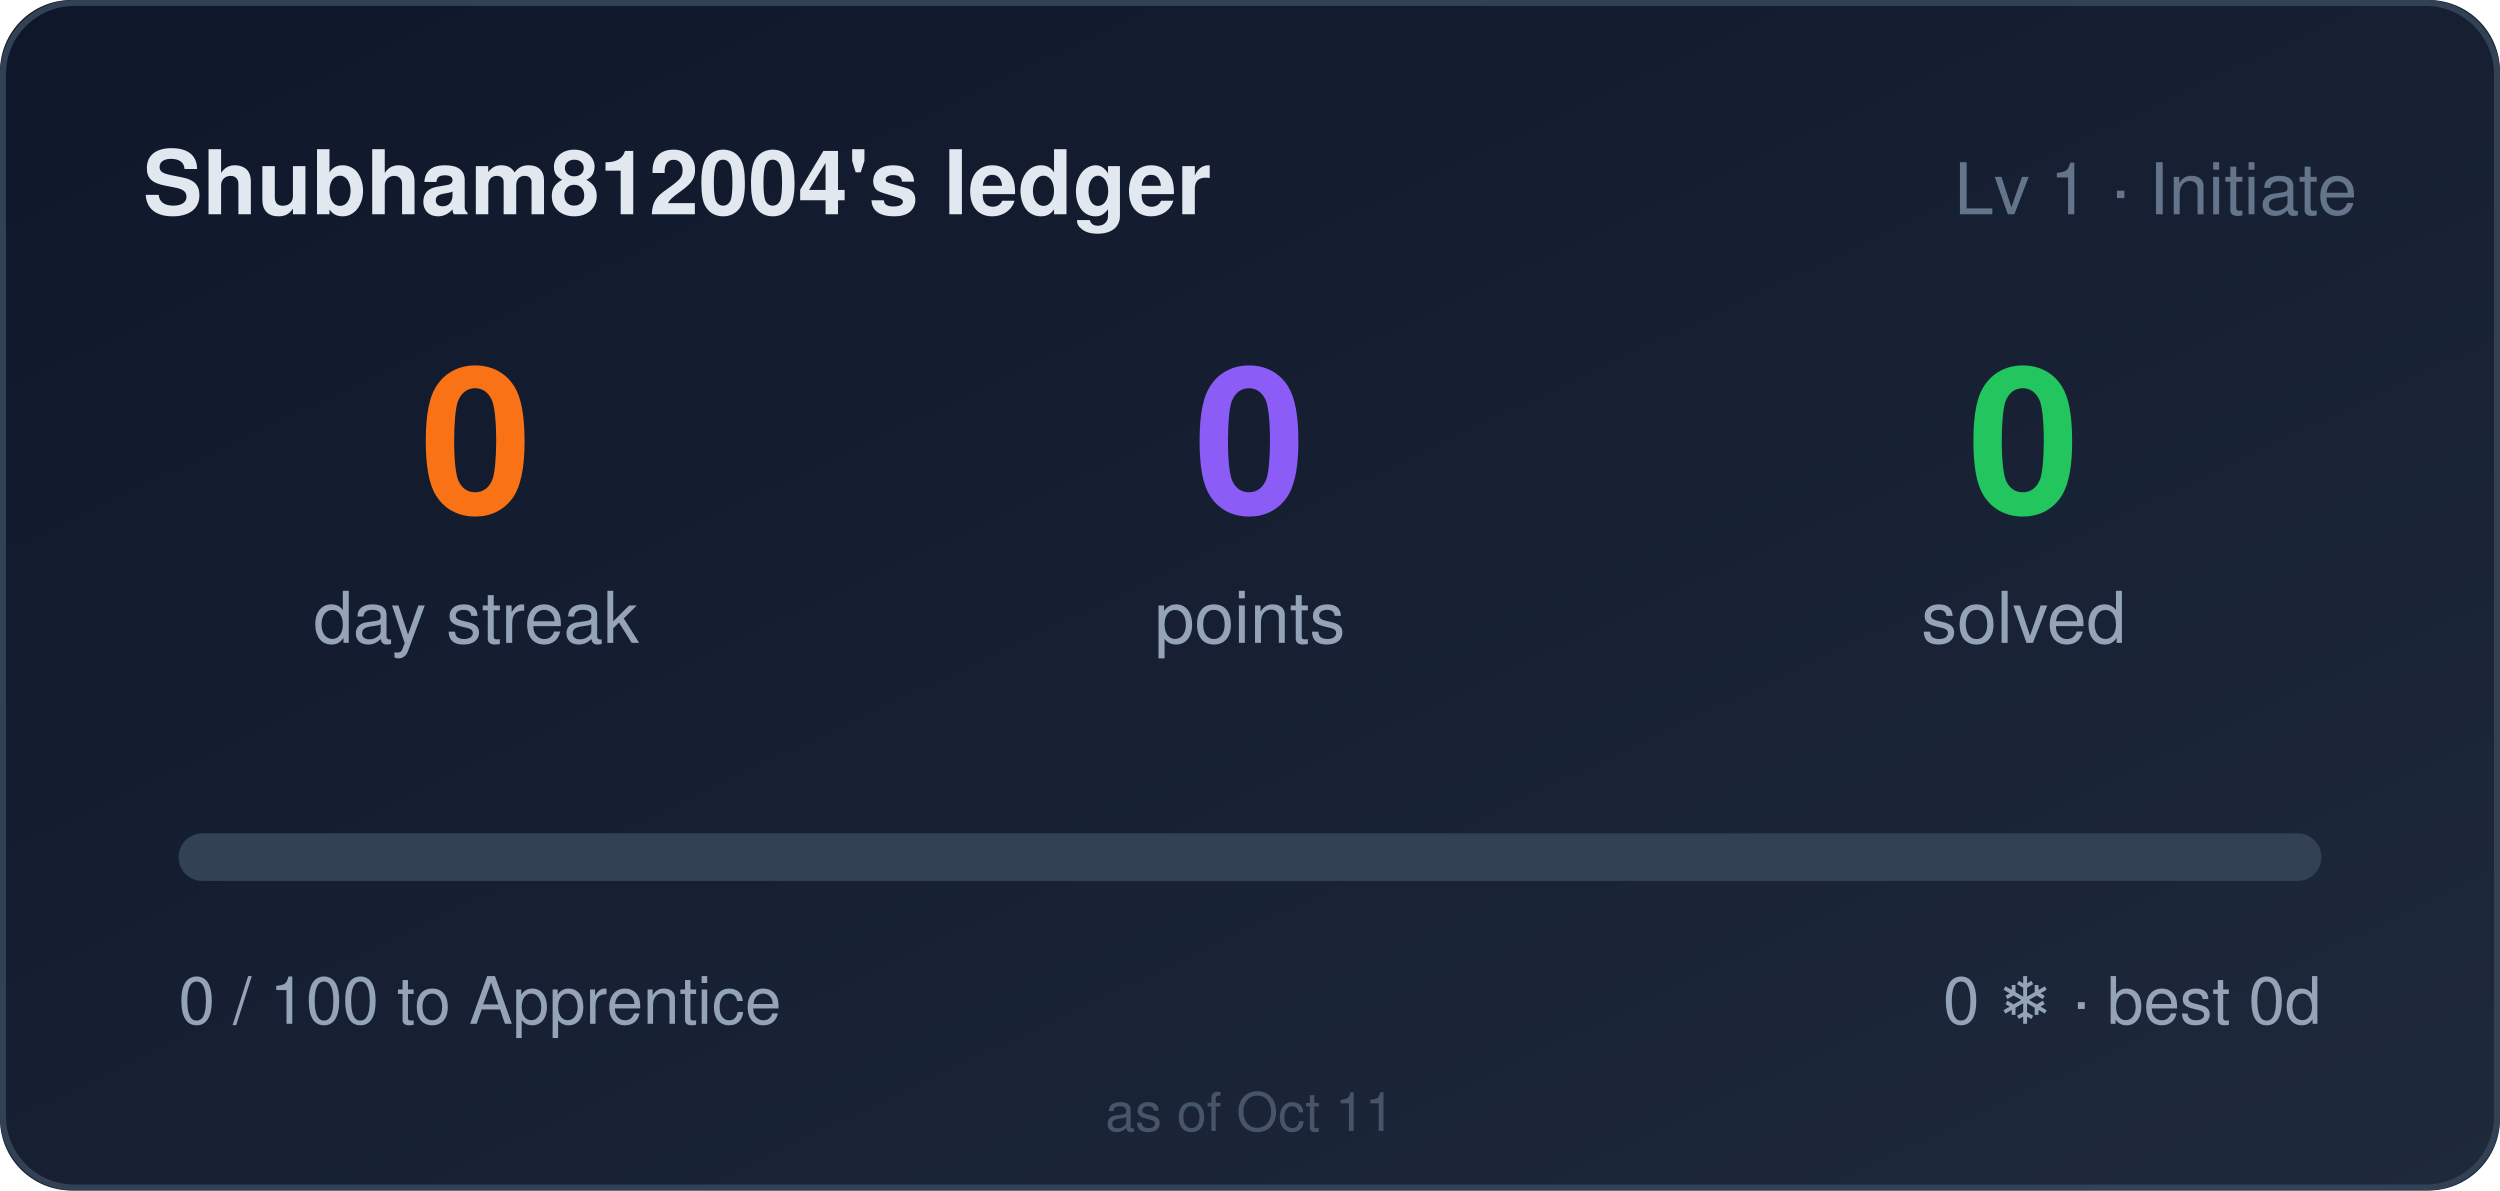
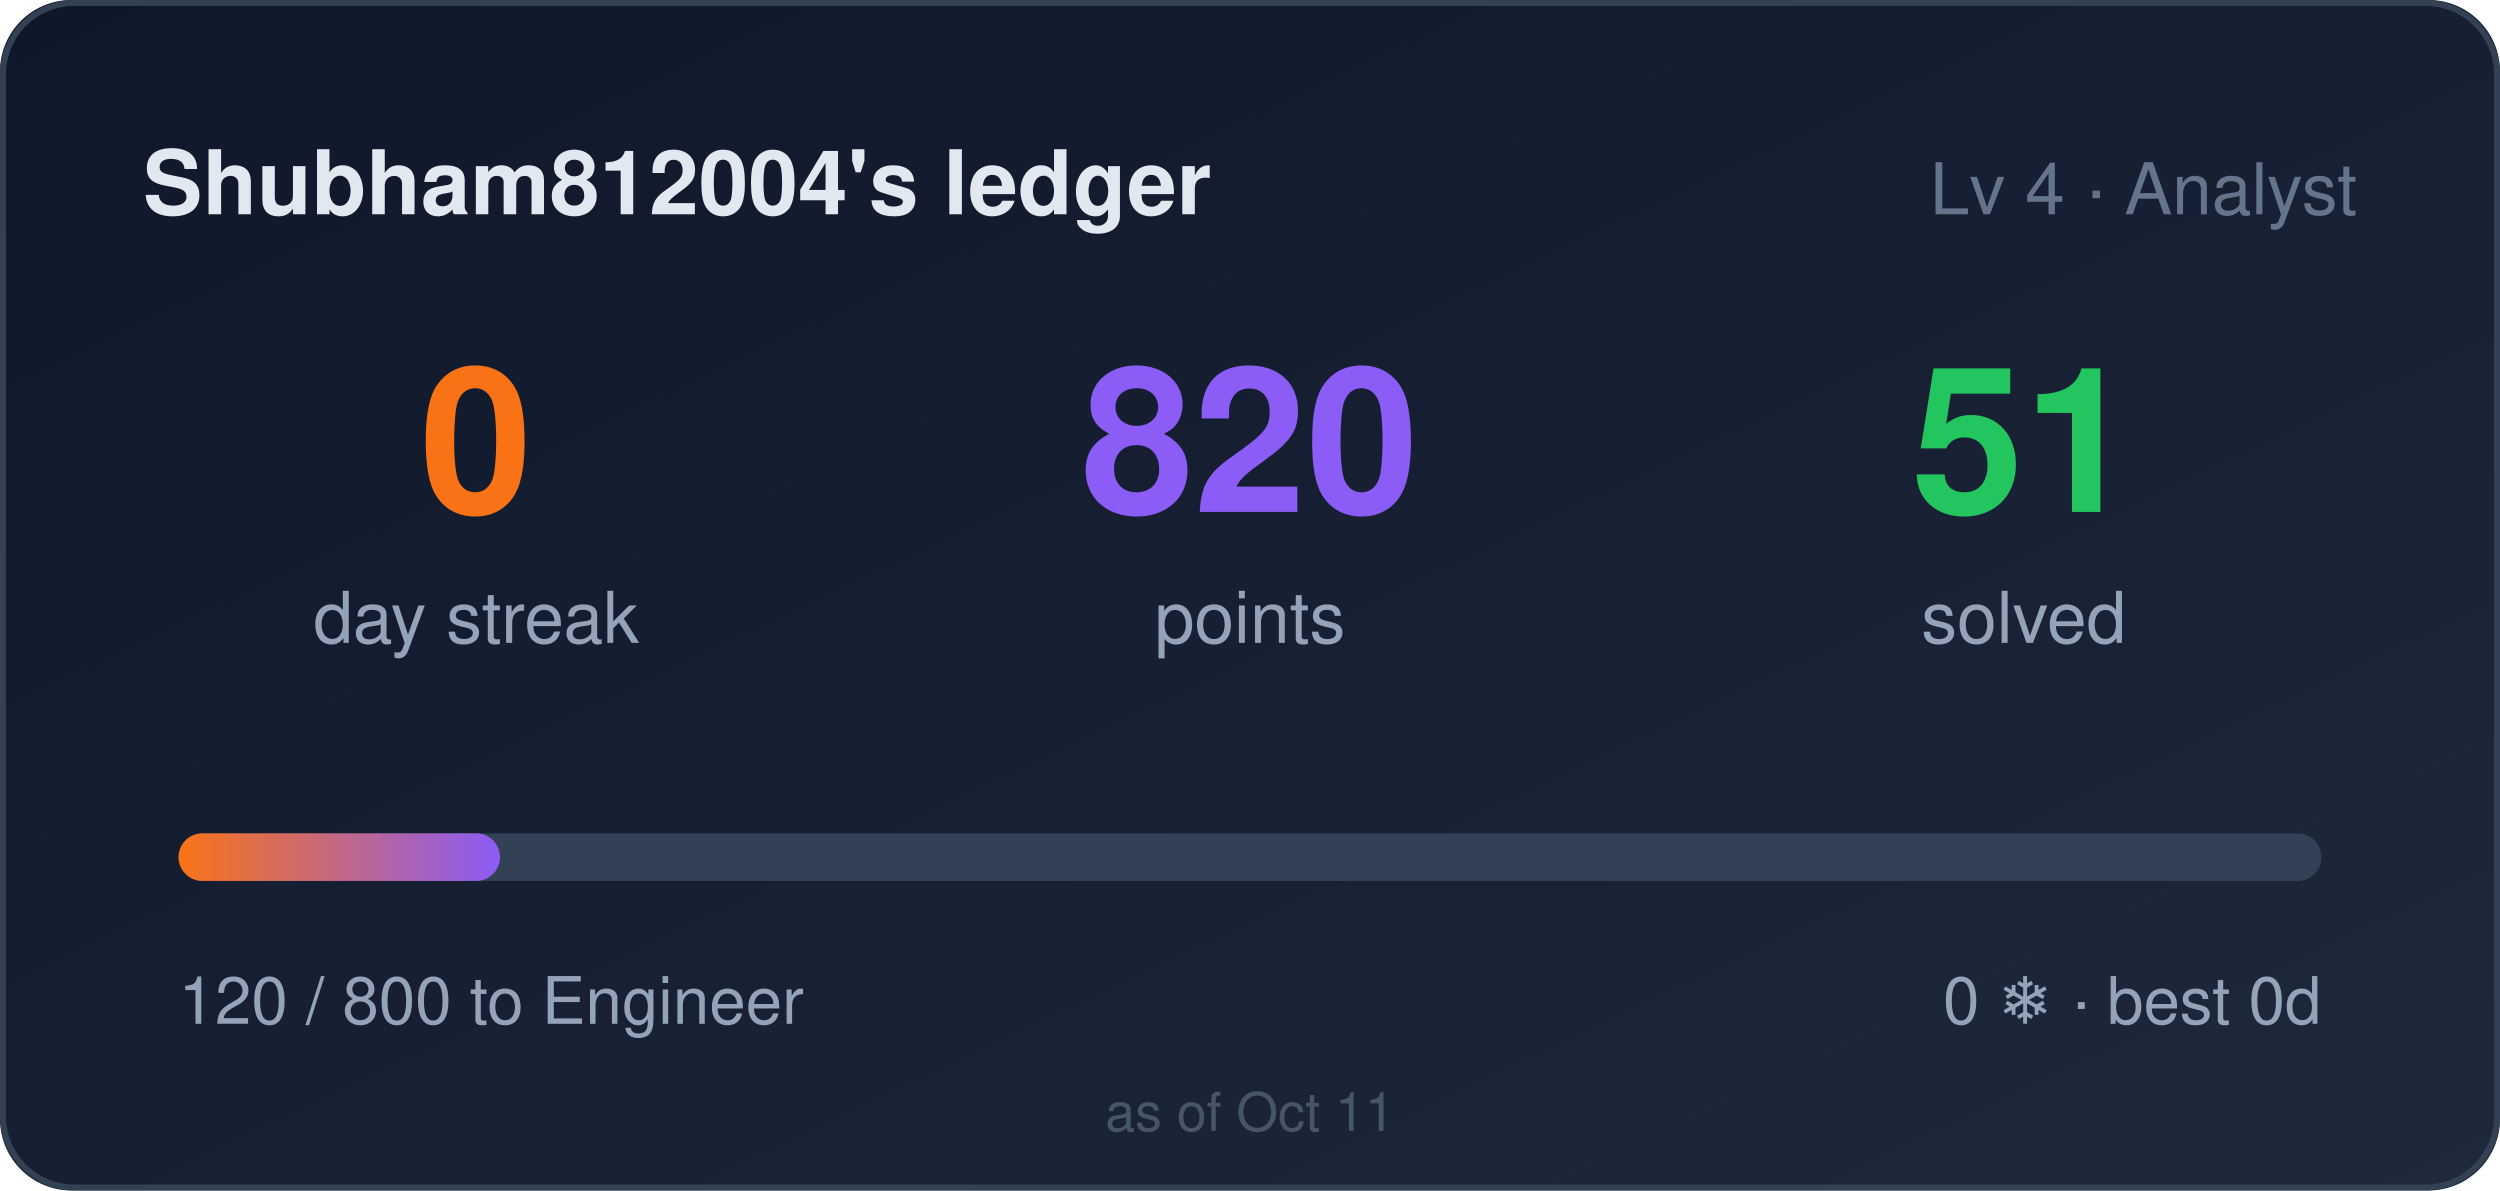
- <svg xmlns="http://www.w3.org/2000/svg" width="420" height="200" role="img" aria-label="Shubham812004's ledger: 0 day streak, 0 points">
+ <svg xmlns="http://www.w3.org/2000/svg" width="420" height="200" role="img" aria-label="Shubham812004's ledger: 0 day streak, 820 points">
  <style>
    .bar,.n{transform-box:fill-box}
    .bar{transform-origin:left center}
    @media (prefers-reduced-motion: no-preference){
      .bar{animation:cl-grow .9s cubic-bezier(.22,1,.36,1) both}
      .n{animation:cl-rise .5s ease-out both}
      .n2{animation-delay:.08s}
      .n3{animation-delay:.16s}
    }
    @keyframes cl-grow{from{transform:scaleX(0)}to{transform:scaleX(1)}}
    @keyframes cl-rise{from{opacity:0;transform:translateY(6px)}to{opacity:1;transform:none}}
  </style>
  <defs>
    <linearGradient id="bg" x1="0" y1="0" x2="1" y2="1">
      <stop offset="0" stop-color="#0f172a" />
      <stop offset="1" stop-color="#1e293b" />
    </linearGradient>
    <linearGradient id="bar" x1="0" y1="0" x2="1" y2="0">
      <stop offset="0" stop-color="#f97316" />
      <stop offset="1" stop-color="#8b5cf6" />
    </linearGradient>
  </defs>
  <rect width="420" height="200" rx="12" fill="url(#bg)" />
  <rect x="0.5" y="0.5" width="419" height="199" rx="12" fill="none" stroke="#334155" />
  <text x="24" y="36" fill="#e2e8f0" font-size="15" font-weight="600" font-family="Segoe UI,Helvetica,Arial,sans-serif">Shubham812004's ledger</text>
-   <text x="396" y="36" fill="#64748b" font-size="12" text-anchor="end" font-family="Segoe UI,Helvetica,Arial,sans-serif">Lv 1 · Initiate</text>
+   <text x="396" y="36" fill="#64748b" font-size="12" text-anchor="end" font-family="Segoe UI,Helvetica,Arial,sans-serif">Lv 4 · Analyst</text>
  <g font-family="Segoe UI,Helvetica,Arial,sans-serif">
    <text class="n n1" x="80" y="86" fill="#f97316" font-size="34" font-weight="700" text-anchor="middle">0</text>
    <text x="80" y="108" fill="#94a3b8" font-size="12" text-anchor="middle">day streak</text>
-     <text class="n n2" x="210" y="86" fill="#8b5cf6" font-size="34" font-weight="700" text-anchor="middle">0</text>
+     <text class="n n2" x="210" y="86" fill="#8b5cf6" font-size="34" font-weight="700" text-anchor="middle">820</text>
    <text x="210" y="108" fill="#94a3b8" font-size="12" text-anchor="middle">points</text>
-     <text class="n n3" x="340" y="86" fill="#22c55e" font-size="34" font-weight="700" text-anchor="middle">0</text>
+     <text class="n n3" x="340" y="86" fill="#22c55e" font-size="34" font-weight="700" text-anchor="middle">51</text>
    <text x="340" y="108" fill="#94a3b8" font-size="12" text-anchor="middle">solved</text>
  </g>
  <rect x="30" y="140" width="360" height="8" rx="4" fill="#334155" />
-   <rect class="bar" x="30" y="140" width="0" height="8" rx="4" fill="url(#bar)" />
-   <text x="30" y="172" fill="#94a3b8" font-size="11" font-family="Segoe UI,Helvetica,Arial,sans-serif">0 / 100 to Apprentice</text>
+   <rect class="bar" x="30" y="140" width="54" height="8" rx="4" fill="url(#bar)" />
+   <text x="30" y="172" fill="#94a3b8" font-size="11" font-family="Segoe UI,Helvetica,Arial,sans-serif">120 / 800 to Engineer</text>
  <text x="390" y="172" fill="#94a3b8" font-size="11" text-anchor="end" font-family="Segoe UI,Helvetica,Arial,sans-serif">0 ❄ · best 0d</text>
  <text x="210" y="190" fill="#475569" font-size="9" text-anchor="middle" font-family="Segoe UI,Helvetica,Arial,sans-serif">as of Oct 11</text>
</svg>
